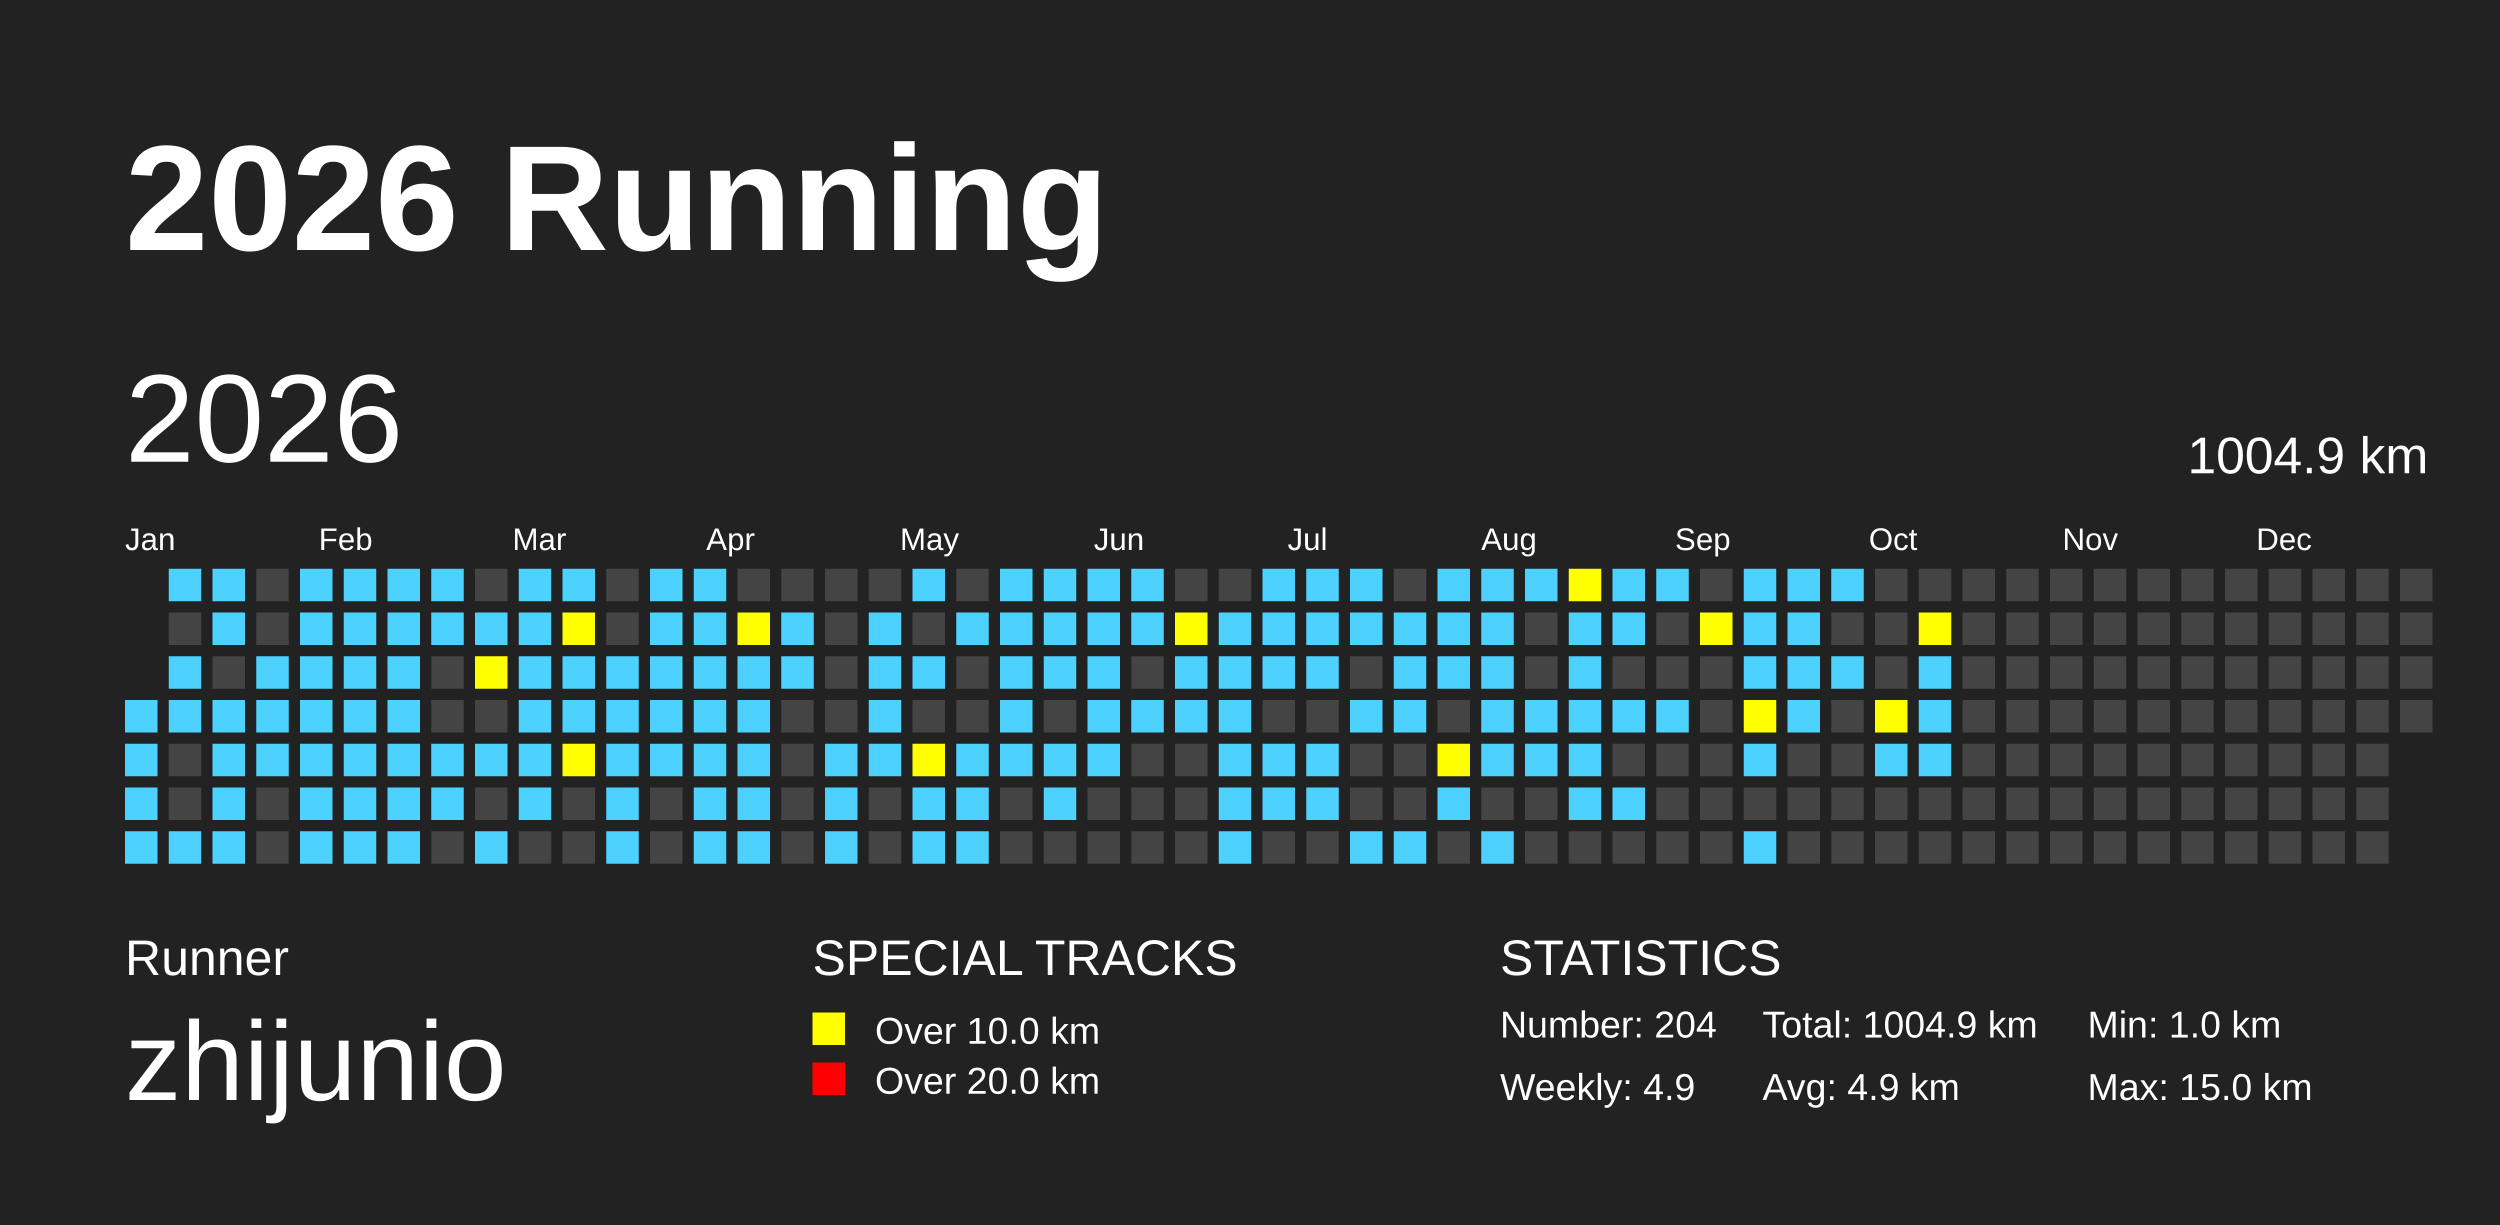
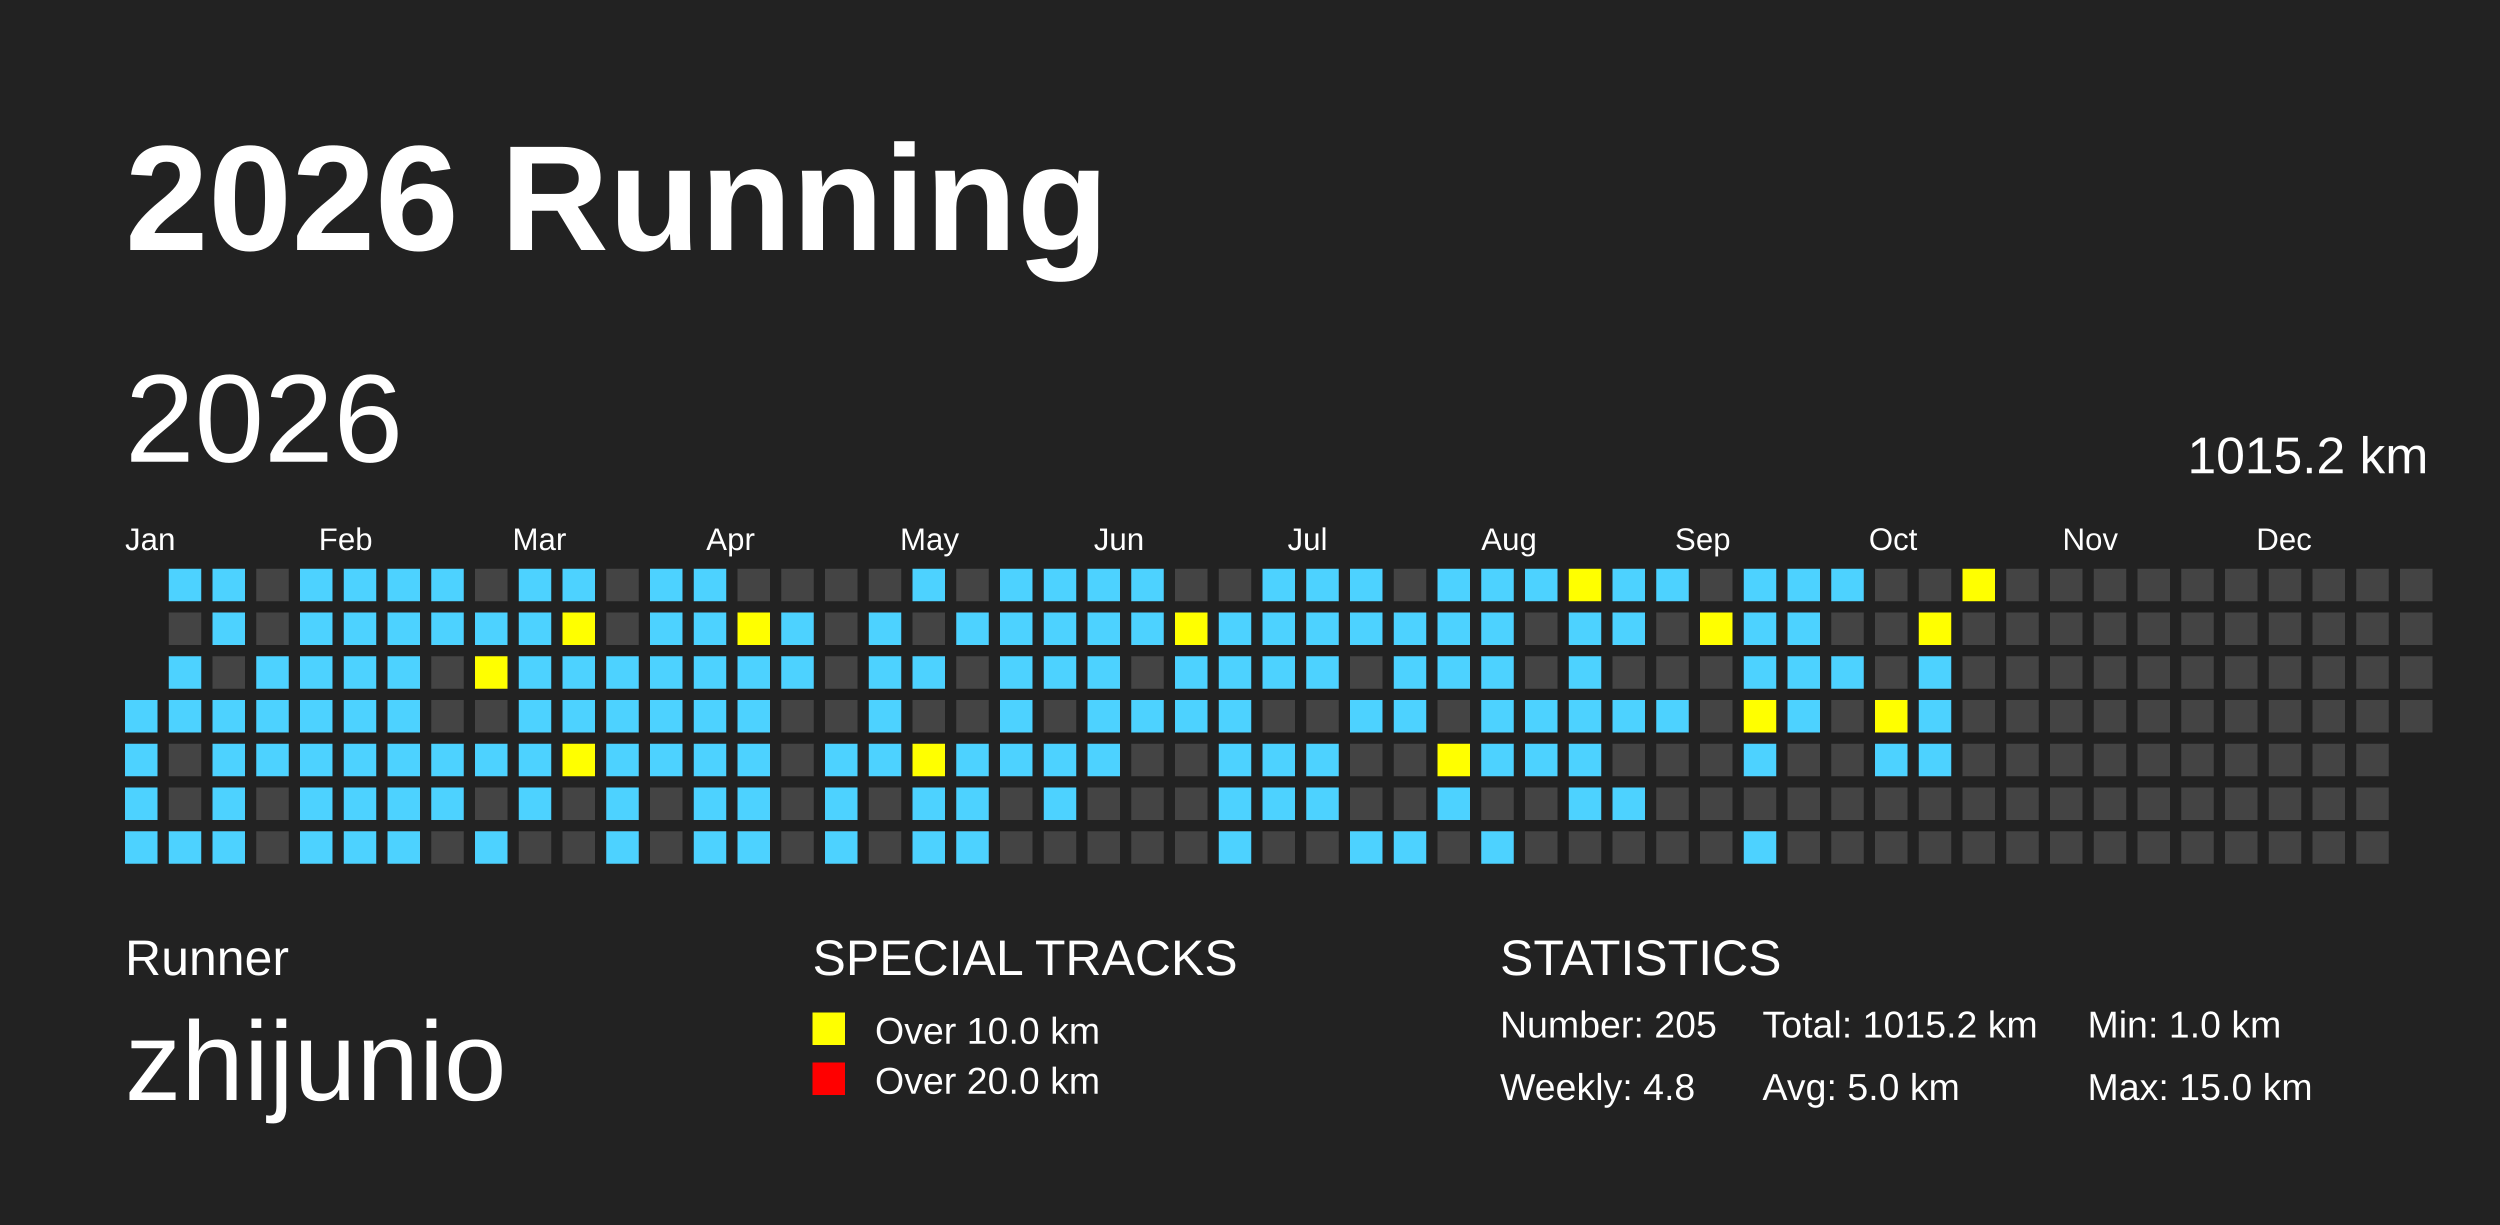
<svg xmlns="http://www.w3.org/2000/svg" baseProfile="full" height="98mm" version="1.1" viewBox="0,0,200,98" width="200mm">
  <defs>
    <pattern height="2" id="indoor-stripe" patternUnits="userSpaceOnUse" width="2">
      <line stroke="white" stroke-opacity="0.45" stroke-width="0.5" x1="0" x2="2" y1="2" y2="0" />
    </pattern>
  </defs>
  <rect fill="#222222" height="98" width="200" x="0" y="0" />
  <text fill="#FFFFFF" style="font-size:12px; font-family:Arial; font-weight:bold;" x="10" y="20">2026 Running</text>
  <text fill="#FFFFFF" style="font-size:4px; font-family:Arial" x="10" y="78">Runner</text>
  <text fill="#FFFFFF" style="font-size:9px; font-family:Arial" x="10" y="88">zhijunio</text>
  <text fill="#FFFFFF" style="font-size:4px; font-family:Arial" x="65" y="78">SPECIAL TRACKS</text>
  <rect fill="yellow" height="2.6" width="2.6" x="65" y="81" />
  <text fill="#FFFFFF" style="font-size:3px; font-family:Arial" x="70" y="83.5">Over 10.0 km</text>
  <rect fill="red" height="2.6" width="2.6" x="65" y="85" />
  <text fill="#FFFFFF" style="font-size:3px; font-family:Arial" x="70" y="87.5">Over 20.0 km</text>
  <text fill="#FFFFFF" style="font-size:4px; font-family:Arial" x="120" y="78">STATISTICS</text>
-   <text fill="#FFFFFF" style="font-size:3px; font-family:Arial" x="120" y="83">Number: 204</text>
-   <text fill="#FFFFFF" style="font-size:3px; font-family:Arial" x="120" y="88">Weekly: 4.9</text>
-   <text fill="#FFFFFF" style="font-size:3px; font-family:Arial" x="141" y="83">Total: 1004.9 km</text>
-   <text fill="#FFFFFF" style="font-size:3px; font-family:Arial" x="141" y="88">Avg: 4.9 km</text>
+   <text fill="#FFFFFF" style="font-size:3px; font-family:Arial" x="120" y="83">Number: 205</text>
+   <text fill="#FFFFFF" style="font-size:3px; font-family:Arial" x="120" y="88">Weekly: 4.8</text>
+   <text fill="#FFFFFF" style="font-size:3px; font-family:Arial" x="141" y="83">Total: 1015.2 km</text>
+   <text fill="#FFFFFF" style="font-size:3px; font-family:Arial" x="141" y="88">Avg: 5.0 km</text>
  <text fill="#FFFFFF" style="font-size:3px; font-family:Arial" x="167" y="83">Min: 1.0 km</text>
  <text fill="#FFFFFF" style="font-size:3px; font-family:Arial" x="167" y="88">Max: 15.0 km</text>
  <text dominant-baseline="hanging" fill="#FFFFFF" style="font-size:10.0px; font-family:Arial;" x="10" y="30">2026</text>
-   <text dominant-baseline="hanging" fill="#FFFFFF" style="font-size:4.125px; font-family:Arial;" x="175" y="35">1004.9 km</text>
+   <text dominant-baseline="hanging" fill="#FFFFFF" style="font-size:4.125px; font-family:Arial;" x="175" y="35">1015.2 km</text>
  <text fill="#FFFFFF" style="font-size:2.5px; font-family:Arial" x="10.0" y="44">Jan</text>
  <text fill="#FFFFFF" style="font-size:2.5px; font-family:Arial" x="25.5" y="44">Feb</text>
  <text fill="#FFFFFF" style="font-size:2.5px; font-family:Arial" x="41.0" y="44">Mar</text>
  <text fill="#FFFFFF" style="font-size:2.5px; font-family:Arial" x="56.5" y="44">Apr</text>
  <text fill="#FFFFFF" style="font-size:2.5px; font-family:Arial" x="72.0" y="44">May</text>
  <text fill="#FFFFFF" style="font-size:2.5px; font-family:Arial" x="87.5" y="44">Jun</text>
  <text fill="#FFFFFF" style="font-size:2.5px; font-family:Arial" x="103.0" y="44">Jul</text>
  <text fill="#FFFFFF" style="font-size:2.5px; font-family:Arial" x="118.5" y="44">Aug</text>
  <text fill="#FFFFFF" style="font-size:2.5px; font-family:Arial" x="134.0" y="44">Sep</text>
  <text fill="#FFFFFF" style="font-size:2.5px; font-family:Arial" x="149.5" y="44">Oct</text>
  <text fill="#FFFFFF" style="font-size:2.5px; font-family:Arial" x="165.0" y="44">Nov</text>
  <text fill="#FFFFFF" style="font-size:2.5px; font-family:Arial" x="180.5" y="44">Dec</text>
  <rect fill="#4DD2FF" height="2.6" width="2.6" x="10.0" y="56.0" />
  <rect fill="#4DD2FF" height="2.6" width="2.6" x="10.0" y="59.5" />
  <rect fill="#4DD2FF" height="2.6" width="2.6" x="10.0" y="63.0" />
  <rect fill="#4DD2FF" height="2.6" width="2.6" x="10.0" y="66.5" />
  <rect fill="#4DD2FF" height="2.6" width="2.6" x="13.5" y="45.5" />
  <rect fill="#444444" height="2.6" width="2.6" x="13.5" y="49.0" />
  <rect fill="#4DD2FF" height="2.6" width="2.6" x="13.5" y="52.5" />
  <rect fill="#4DD2FF" height="2.6" width="2.6" x="13.5" y="56.0" />
  <rect fill="#444444" height="2.6" width="2.6" x="13.5" y="59.5" />
  <rect fill="#444444" height="2.6" width="2.6" x="13.5" y="63.0" />
  <rect fill="#4DD2FF" height="2.6" width="2.6" x="13.5" y="66.5" />
  <rect fill="#4DD2FF" height="2.6" width="2.6" x="17.0" y="45.5" />
  <rect fill="#4DD2FF" height="2.6" width="2.6" x="17.0" y="49.0" />
  <rect fill="#444444" height="2.6" width="2.6" x="17.0" y="52.5" />
  <rect fill="#4DD2FF" height="2.6" width="2.6" x="17.0" y="56.0" />
  <rect fill="#4DD2FF" height="2.6" width="2.6" x="17.0" y="59.5" />
  <rect fill="#4DD2FF" height="2.6" width="2.6" x="17.0" y="63.0" />
  <rect fill="#4DD2FF" height="2.6" width="2.6" x="17.0" y="66.5" />
  <rect fill="#444444" height="2.6" width="2.6" x="20.5" y="45.5" />
  <rect fill="#444444" height="2.6" width="2.6" x="20.5" y="49.0" />
  <rect fill="#4DD2FF" height="2.6" width="2.6" x="20.5" y="52.5" />
  <rect fill="#4DD2FF" height="2.6" width="2.6" x="20.5" y="56.0" />
  <rect fill="#4DD2FF" height="2.6" width="2.6" x="20.5" y="59.5" />
  <rect fill="#444444" height="2.6" width="2.6" x="20.5" y="63.0" />
  <rect fill="#444444" height="2.6" width="2.6" x="20.5" y="66.5" />
  <rect fill="#4DD2FF" height="2.6" width="2.6" x="24.0" y="45.5" />
  <rect fill="#4DD2FF" height="2.6" width="2.6" x="24.0" y="49.0" />
  <rect fill="#4DD2FF" height="2.6" width="2.6" x="24.0" y="52.5" />
  <rect fill="#4DD2FF" height="2.6" width="2.6" x="24.0" y="56.0" />
  <rect fill="#4DD2FF" height="2.6" width="2.6" x="24.0" y="59.5" />
  <rect fill="#4DD2FF" height="2.6" width="2.6" x="24.0" y="63.0" />
  <rect fill="#4DD2FF" height="2.6" width="2.6" x="24.0" y="66.5" />
  <rect fill="#4DD2FF" height="2.6" width="2.6" x="27.5" y="45.5" />
  <rect fill="#4DD2FF" height="2.6" width="2.6" x="27.5" y="49.0" />
  <rect fill="#4DD2FF" height="2.6" width="2.6" x="27.5" y="52.5" />
  <rect fill="#4DD2FF" height="2.6" width="2.6" x="27.5" y="56.0" />
  <rect fill="#4DD2FF" height="2.6" width="2.6" x="27.5" y="59.5" />
  <rect fill="#4DD2FF" height="2.6" width="2.6" x="27.5" y="63.0" />
  <rect fill="#4DD2FF" height="2.6" width="2.6" x="27.5" y="66.5" />
  <rect fill="#4DD2FF" height="2.6" width="2.6" x="31.0" y="45.5" />
  <rect fill="#4DD2FF" height="2.6" width="2.6" x="31.0" y="49.0" />
  <rect fill="#4DD2FF" height="2.6" width="2.6" x="31.0" y="52.5" />
  <rect fill="#4DD2FF" height="2.6" width="2.6" x="31.0" y="56.0" />
  <rect fill="#4DD2FF" height="2.6" width="2.6" x="31.0" y="59.5" />
  <rect fill="#4DD2FF" height="2.6" width="2.6" x="31.0" y="63.0" />
  <rect fill="#4DD2FF" height="2.6" width="2.6" x="31.0" y="66.5" />
  <rect fill="#4DD2FF" height="2.6" width="2.6" x="34.5" y="45.5" />
  <rect fill="#4DD2FF" height="2.6" width="2.6" x="34.5" y="49.0" />
  <rect fill="#444444" height="2.6" width="2.6" x="34.5" y="52.5" />
  <rect fill="#444444" height="2.6" width="2.6" x="34.5" y="56.0" />
  <rect fill="#4DD2FF" height="2.6" width="2.6" x="34.5" y="59.5" />
  <rect fill="#4DD2FF" height="2.6" width="2.6" x="34.5" y="63.0" />
  <rect fill="#444444" height="2.6" width="2.6" x="34.5" y="66.5" />
  <rect fill="#444444" height="2.6" width="2.6" x="38.0" y="45.5" />
  <rect fill="#4DD2FF" height="2.6" width="2.6" x="38.0" y="49.0" />
  <rect fill="yellow" height="2.6" width="2.6" x="38.0" y="52.5" />
  <rect fill="#444444" height="2.6" width="2.6" x="38.0" y="56.0" />
  <rect fill="#4DD2FF" height="2.6" width="2.6" x="38.0" y="59.5" />
  <rect fill="#444444" height="2.6" width="2.6" x="38.0" y="63.0" />
  <rect fill="#4DD2FF" height="2.6" width="2.6" x="38.0" y="66.5" />
  <rect fill="#4DD2FF" height="2.6" width="2.6" x="41.5" y="45.5" />
  <rect fill="#4DD2FF" height="2.6" width="2.6" x="41.5" y="49.0" />
  <rect fill="#4DD2FF" height="2.6" width="2.6" x="41.5" y="52.5" />
  <rect fill="#4DD2FF" height="2.6" width="2.6" x="41.5" y="56.0" />
  <rect fill="#4DD2FF" height="2.6" width="2.6" x="41.5" y="59.5" />
  <rect fill="#4DD2FF" height="2.6" width="2.6" x="41.5" y="63.0" />
  <rect fill="#444444" height="2.6" width="2.6" x="41.5" y="66.5" />
  <rect fill="#4DD2FF" height="2.6" width="2.6" x="45.0" y="45.5" />
  <rect fill="yellow" height="2.6" width="2.6" x="45.0" y="49.0" />
  <rect fill="#4DD2FF" height="2.6" width="2.6" x="45.0" y="52.5" />
  <rect fill="#4DD2FF" height="2.6" width="2.6" x="45.0" y="56.0" />
  <rect fill="yellow" height="2.6" width="2.6" x="45.0" y="59.5" />
  <rect fill="#444444" height="2.6" width="2.6" x="45.0" y="63.0" />
  <rect fill="#444444" height="2.6" width="2.6" x="45.0" y="66.5" />
  <rect fill="#444444" height="2.6" width="2.6" x="48.5" y="45.5" />
  <rect fill="#444444" height="2.6" width="2.6" x="48.5" y="49.0" />
  <rect fill="#4DD2FF" height="2.6" width="2.6" x="48.5" y="52.5" />
  <rect fill="#4DD2FF" height="2.6" width="2.6" x="48.5" y="56.0" />
  <rect fill="#4DD2FF" height="2.6" width="2.6" x="48.5" y="59.5" />
  <rect fill="#4DD2FF" height="2.6" width="2.6" x="48.5" y="63.0" />
  <rect fill="#4DD2FF" height="2.6" width="2.6" x="48.5" y="66.5" />
  <rect fill="#4DD2FF" height="2.6" width="2.6" x="52.0" y="45.5" />
  <rect fill="#4DD2FF" height="2.6" width="2.6" x="52.0" y="49.0" />
  <rect fill="#4DD2FF" height="2.6" width="2.6" x="52.0" y="52.5" />
  <rect fill="#4DD2FF" height="2.6" width="2.6" x="52.0" y="56.0" />
  <rect fill="#4DD2FF" height="2.6" width="2.6" x="52.0" y="59.5" />
  <rect fill="#444444" height="2.6" width="2.6" x="52.0" y="63.0" />
  <rect fill="#444444" height="2.6" width="2.6" x="52.0" y="66.5" />
  <rect fill="#4DD2FF" height="2.6" width="2.6" x="55.5" y="45.5" />
  <rect fill="#4DD2FF" height="2.6" width="2.6" x="55.5" y="49.0" />
  <rect fill="#4DD2FF" height="2.6" width="2.6" x="55.5" y="52.5" />
  <rect fill="#4DD2FF" height="2.6" width="2.6" x="55.5" y="56.0" />
  <rect fill="#4DD2FF" height="2.6" width="2.6" x="55.5" y="59.5" />
  <rect fill="#4DD2FF" height="2.6" width="2.6" x="55.5" y="63.0" />
  <rect fill="#4DD2FF" height="2.6" width="2.6" x="55.5" y="66.5" />
  <rect fill="#444444" height="2.6" width="2.6" x="59.0" y="45.5" />
  <rect fill="yellow" height="2.6" width="2.6" x="59.0" y="49.0" />
  <rect fill="#4DD2FF" height="2.6" width="2.6" x="59.0" y="52.5" />
  <rect fill="#4DD2FF" height="2.6" width="2.6" x="59.0" y="56.0" />
  <rect fill="#4DD2FF" height="2.6" width="2.6" x="59.0" y="59.5" />
  <rect fill="#4DD2FF" height="2.6" width="2.6" x="59.0" y="63.0" />
  <rect fill="#4DD2FF" height="2.6" width="2.6" x="59.0" y="66.5" />
  <rect fill="#444444" height="2.6" width="2.6" x="62.5" y="45.5" />
  <rect fill="#4DD2FF" height="2.6" width="2.6" x="62.5" y="49.0" />
  <rect fill="#4DD2FF" height="2.6" width="2.6" x="62.5" y="52.5" />
  <rect fill="#444444" height="2.6" width="2.6" x="62.5" y="56.0" />
  <rect fill="#444444" height="2.6" width="2.6" x="62.5" y="59.5" />
  <rect fill="#444444" height="2.6" width="2.6" x="62.5" y="63.0" />
  <rect fill="#444444" height="2.6" width="2.6" x="62.5" y="66.5" />
  <rect fill="#444444" height="2.6" width="2.6" x="66.0" y="45.5" />
  <rect fill="#444444" height="2.6" width="2.6" x="66.0" y="49.0" />
  <rect fill="#444444" height="2.6" width="2.6" x="66.0" y="52.5" />
  <rect fill="#444444" height="2.6" width="2.6" x="66.0" y="56.0" />
  <rect fill="#4DD2FF" height="2.6" width="2.6" x="66.0" y="59.5" />
  <rect fill="#4DD2FF" height="2.6" width="2.6" x="66.0" y="63.0" />
  <rect fill="#4DD2FF" height="2.6" width="2.6" x="66.0" y="66.5" />
  <rect fill="#444444" height="2.6" width="2.6" x="69.5" y="45.5" />
  <rect fill="#4DD2FF" height="2.6" width="2.6" x="69.5" y="49.0" />
  <rect fill="#4DD2FF" height="2.6" width="2.6" x="69.5" y="52.5" />
  <rect fill="#4DD2FF" height="2.6" width="2.6" x="69.5" y="56.0" />
  <rect fill="#4DD2FF" height="2.6" width="2.6" x="69.5" y="59.5" />
  <rect fill="#444444" height="2.6" width="2.6" x="69.5" y="63.0" />
  <rect fill="#444444" height="2.6" width="2.6" x="69.5" y="66.5" />
  <rect fill="#4DD2FF" height="2.6" width="2.6" x="73.0" y="45.5" />
  <rect fill="#444444" height="2.6" width="2.6" x="73.0" y="49.0" />
  <rect fill="#4DD2FF" height="2.6" width="2.6" x="73.0" y="52.5" />
  <rect fill="#444444" height="2.6" width="2.6" x="73.0" y="56.0" />
  <rect fill="yellow" height="2.6" width="2.6" x="73.0" y="59.5" />
  <rect fill="#4DD2FF" height="2.6" width="2.6" x="73.0" y="63.0" />
  <rect fill="#4DD2FF" height="2.6" width="2.6" x="73.0" y="66.5" />
  <rect fill="#444444" height="2.6" width="2.6" x="76.5" y="45.5" />
  <rect fill="#4DD2FF" height="2.6" width="2.6" x="76.5" y="49.0" />
  <rect fill="#444444" height="2.6" width="2.6" x="76.5" y="52.5" />
  <rect fill="#444444" height="2.6" width="2.6" x="76.5" y="56.0" />
  <rect fill="#4DD2FF" height="2.6" width="2.6" x="76.5" y="59.5" />
  <rect fill="#4DD2FF" height="2.6" width="2.6" x="76.5" y="63.0" />
  <rect fill="#4DD2FF" height="2.6" width="2.6" x="76.5" y="66.5" />
  <rect fill="#4DD2FF" height="2.6" width="2.6" x="80.0" y="45.5" />
  <rect fill="#4DD2FF" height="2.6" width="2.6" x="80.0" y="49.0" />
  <rect fill="#4DD2FF" height="2.6" width="2.6" x="80.0" y="52.5" />
  <rect fill="#4DD2FF" height="2.6" width="2.6" x="80.0" y="56.0" />
  <rect fill="#4DD2FF" height="2.6" width="2.6" x="80.0" y="59.5" />
  <rect fill="#444444" height="2.6" width="2.6" x="80.0" y="63.0" />
  <rect fill="#444444" height="2.6" width="2.6" x="80.0" y="66.5" />
  <rect fill="#4DD2FF" height="2.6" width="2.6" x="83.5" y="45.5" />
  <rect fill="#4DD2FF" height="2.6" width="2.6" x="83.5" y="49.0" />
  <rect fill="#4DD2FF" height="2.6" width="2.6" x="83.5" y="52.5" />
  <rect fill="#444444" height="2.6" width="2.6" x="83.5" y="56.0" />
  <rect fill="#4DD2FF" height="2.6" width="2.6" x="83.5" y="59.5" />
  <rect fill="#4DD2FF" height="2.6" width="2.6" x="83.5" y="63.0" />
  <rect fill="#444444" height="2.6" width="2.6" x="83.5" y="66.5" />
  <rect fill="#4DD2FF" height="2.6" width="2.6" x="87.0" y="45.5" />
  <rect fill="#4DD2FF" height="2.6" width="2.6" x="87.0" y="49.0" />
  <rect fill="#4DD2FF" height="2.6" width="2.6" x="87.0" y="52.5" />
  <rect fill="#4DD2FF" height="2.6" width="2.6" x="87.0" y="56.0" />
  <rect fill="#4DD2FF" height="2.6" width="2.6" x="87.0" y="59.5" />
  <rect fill="#444444" height="2.6" width="2.6" x="87.0" y="63.0" />
  <rect fill="#444444" height="2.6" width="2.6" x="87.0" y="66.5" />
  <rect fill="#4DD2FF" height="2.6" width="2.6" x="90.5" y="45.5" />
  <rect fill="#4DD2FF" height="2.6" width="2.6" x="90.5" y="49.0" />
  <rect fill="#444444" height="2.6" width="2.6" x="90.5" y="52.5" />
  <rect fill="#4DD2FF" height="2.6" width="2.6" x="90.5" y="56.0" />
  <rect fill="#444444" height="2.6" width="2.6" x="90.5" y="59.5" />
  <rect fill="#444444" height="2.6" width="2.6" x="90.5" y="63.0" />
  <rect fill="#444444" height="2.6" width="2.6" x="90.5" y="66.5" />
  <rect fill="#444444" height="2.6" width="2.6" x="94.0" y="45.5" />
  <rect fill="yellow" height="2.6" width="2.6" x="94.0" y="49.0" />
  <rect fill="#4DD2FF" height="2.6" width="2.6" x="94.0" y="52.5" />
  <rect fill="#4DD2FF" height="2.6" width="2.6" x="94.0" y="56.0" />
  <rect fill="#444444" height="2.6" width="2.6" x="94.0" y="59.5" />
  <rect fill="#444444" height="2.6" width="2.6" x="94.0" y="63.0" />
  <rect fill="#444444" height="2.6" width="2.6" x="94.0" y="66.5" />
  <rect fill="#444444" height="2.6" width="2.6" x="97.5" y="45.5" />
  <rect fill="#4DD2FF" height="2.6" width="2.6" x="97.5" y="49.0" />
  <rect fill="#4DD2FF" height="2.6" width="2.6" x="97.5" y="52.5" />
  <rect fill="#4DD2FF" height="2.6" width="2.6" x="97.5" y="56.0" />
  <rect fill="#4DD2FF" height="2.6" width="2.6" x="97.5" y="59.5" />
  <rect fill="#4DD2FF" height="2.6" width="2.6" x="97.5" y="63.0" />
  <rect fill="#4DD2FF" height="2.6" width="2.6" x="97.5" y="66.5" />
  <rect fill="#4DD2FF" height="2.6" width="2.6" x="101.0" y="45.5" />
  <rect fill="#4DD2FF" height="2.6" width="2.6" x="101.0" y="49.0" />
  <rect fill="#4DD2FF" height="2.6" width="2.6" x="101.0" y="52.5" />
  <rect fill="#444444" height="2.6" width="2.6" x="101.0" y="56.0" />
  <rect fill="#4DD2FF" height="2.6" width="2.6" x="101.0" y="59.5" />
  <rect fill="#4DD2FF" height="2.6" width="2.6" x="101.0" y="63.0" />
  <rect fill="#444444" height="2.6" width="2.6" x="101.0" y="66.5" />
  <rect fill="#4DD2FF" height="2.6" width="2.6" x="104.5" y="45.5" />
  <rect fill="#4DD2FF" height="2.6" width="2.6" x="104.5" y="49.0" />
  <rect fill="#4DD2FF" height="2.6" width="2.6" x="104.5" y="52.5" />
  <rect fill="#444444" height="2.6" width="2.6" x="104.5" y="56.0" />
  <rect fill="#4DD2FF" height="2.6" width="2.6" x="104.5" y="59.5" />
  <rect fill="#4DD2FF" height="2.6" width="2.6" x="104.5" y="63.0" />
  <rect fill="#444444" height="2.6" width="2.6" x="104.5" y="66.5" />
  <rect fill="#4DD2FF" height="2.6" width="2.6" x="108.0" y="45.5" />
  <rect fill="#4DD2FF" height="2.6" width="2.6" x="108.0" y="49.0" />
  <rect fill="#444444" height="2.6" width="2.6" x="108.0" y="52.5" />
  <rect fill="#4DD2FF" height="2.6" width="2.6" x="108.0" y="56.0" />
  <rect fill="#444444" height="2.6" width="2.6" x="108.0" y="59.5" />
  <rect fill="#444444" height="2.6" width="2.6" x="108.0" y="63.0" />
  <rect fill="#4DD2FF" height="2.6" width="2.6" x="108.0" y="66.5" />
  <rect fill="#444444" height="2.6" width="2.6" x="111.5" y="45.5" />
  <rect fill="#4DD2FF" height="2.6" width="2.6" x="111.5" y="49.0" />
  <rect fill="#4DD2FF" height="2.6" width="2.6" x="111.5" y="52.5" />
  <rect fill="#4DD2FF" height="2.6" width="2.6" x="111.5" y="56.0" />
  <rect fill="#444444" height="2.6" width="2.6" x="111.5" y="59.5" />
  <rect fill="#444444" height="2.6" width="2.6" x="111.5" y="63.0" />
  <rect fill="#4DD2FF" height="2.6" width="2.6" x="111.5" y="66.5" />
  <rect fill="#4DD2FF" height="2.6" width="2.6" x="115.0" y="45.5" />
  <rect fill="#4DD2FF" height="2.6" width="2.6" x="115.0" y="49.0" />
  <rect fill="#4DD2FF" height="2.6" width="2.6" x="115.0" y="52.5" />
  <rect fill="#444444" height="2.6" width="2.6" x="115.0" y="56.0" />
  <rect fill="yellow" height="2.6" width="2.6" x="115.0" y="59.5" />
  <rect fill="#4DD2FF" height="2.6" width="2.6" x="115.0" y="63.0" />
  <rect fill="#444444" height="2.6" width="2.6" x="115.0" y="66.5" />
  <rect fill="#4DD2FF" height="2.6" width="2.6" x="118.5" y="45.5" />
  <rect fill="#4DD2FF" height="2.6" width="2.6" x="118.5" y="49.0" />
  <rect fill="#4DD2FF" height="2.6" width="2.6" x="118.5" y="52.5" />
  <rect fill="#4DD2FF" height="2.6" width="2.6" x="118.5" y="56.0" />
  <rect fill="#4DD2FF" height="2.6" width="2.6" x="118.5" y="59.5" />
  <rect fill="#444444" height="2.6" width="2.6" x="118.5" y="63.0" />
  <rect fill="#4DD2FF" height="2.6" width="2.6" x="118.5" y="66.5" />
  <rect fill="#4DD2FF" height="2.6" width="2.6" x="122.0" y="45.5" />
  <rect fill="#444444" height="2.6" width="2.6" x="122.0" y="49.0" />
  <rect fill="#444444" height="2.6" width="2.6" x="122.0" y="52.5" />
  <rect fill="#4DD2FF" height="2.6" width="2.6" x="122.0" y="56.0" />
  <rect fill="#4DD2FF" height="2.6" width="2.6" x="122.0" y="59.5" />
  <rect fill="#444444" height="2.6" width="2.6" x="122.0" y="63.0" />
  <rect fill="#444444" height="2.6" width="2.6" x="122.0" y="66.5" />
  <rect fill="yellow" height="2.6" width="2.6" x="125.5" y="45.5" />
  <rect fill="#4DD2FF" height="2.6" width="2.6" x="125.5" y="49.0" />
  <rect fill="#4DD2FF" height="2.6" width="2.6" x="125.5" y="52.5" />
  <rect fill="#4DD2FF" height="2.6" width="2.6" x="125.5" y="56.0" />
  <rect fill="#4DD2FF" height="2.6" width="2.6" x="125.5" y="59.5" />
  <rect fill="#4DD2FF" height="2.6" width="2.6" x="125.5" y="63.0" />
  <rect fill="#444444" height="2.6" width="2.6" x="125.5" y="66.5" />
  <rect fill="#4DD2FF" height="2.6" width="2.6" x="129.0" y="45.5" />
  <rect fill="#4DD2FF" height="2.6" width="2.6" x="129.0" y="49.0" />
  <rect fill="#444444" height="2.6" width="2.6" x="129.0" y="52.5" />
  <rect fill="#4DD2FF" height="2.6" width="2.6" x="129.0" y="56.0" />
  <rect fill="#444444" height="2.6" width="2.6" x="129.0" y="59.5" />
  <rect fill="#4DD2FF" height="2.6" width="2.6" x="129.0" y="63.0" />
  <rect fill="#444444" height="2.6" width="2.6" x="129.0" y="66.5" />
  <rect fill="#4DD2FF" height="2.6" width="2.6" x="132.5" y="45.5" />
  <rect fill="#444444" height="2.6" width="2.6" x="132.5" y="49.0" />
  <rect fill="#444444" height="2.6" width="2.6" x="132.5" y="52.5" />
  <rect fill="#4DD2FF" height="2.6" width="2.6" x="132.5" y="56.0" />
  <rect fill="#444444" height="2.6" width="2.6" x="132.5" y="59.5" />
  <rect fill="#444444" height="2.6" width="2.6" x="132.5" y="63.0" />
  <rect fill="#444444" height="2.6" width="2.6" x="132.5" y="66.5" />
  <rect fill="#444444" height="2.6" width="2.6" x="136.0" y="45.5" />
  <rect fill="yellow" height="2.6" width="2.6" x="136.0" y="49.0" />
  <rect fill="#444444" height="2.6" width="2.6" x="136.0" y="52.5" />
  <rect fill="#444444" height="2.6" width="2.6" x="136.0" y="56.0" />
  <rect fill="#444444" height="2.6" width="2.6" x="136.0" y="59.5" />
  <rect fill="#444444" height="2.6" width="2.6" x="136.0" y="63.0" />
  <rect fill="#444444" height="2.6" width="2.6" x="136.0" y="66.5" />
  <rect fill="#4DD2FF" height="2.6" width="2.6" x="139.5" y="45.5" />
  <rect fill="#4DD2FF" height="2.6" width="2.6" x="139.5" y="49.0" />
  <rect fill="#4DD2FF" height="2.6" width="2.6" x="139.5" y="52.5" />
  <rect fill="yellow" height="2.6" width="2.6" x="139.5" y="56.0" />
  <rect fill="#4DD2FF" height="2.6" width="2.6" x="139.5" y="59.5" />
  <rect fill="#444444" height="2.6" width="2.6" x="139.5" y="63.0" />
  <rect fill="#4DD2FF" height="2.6" width="2.6" x="139.5" y="66.5" />
  <rect fill="#4DD2FF" height="2.6" width="2.6" x="143.0" y="45.5" />
  <rect fill="#4DD2FF" height="2.6" width="2.6" x="143.0" y="49.0" />
  <rect fill="#4DD2FF" height="2.6" width="2.6" x="143.0" y="52.5" />
  <rect fill="#4DD2FF" height="2.6" width="2.6" x="143.0" y="56.0" />
  <rect fill="#444444" height="2.6" width="2.6" x="143.0" y="59.5" />
  <rect fill="#444444" height="2.6" width="2.6" x="143.0" y="63.0" />
  <rect fill="#444444" height="2.6" width="2.6" x="143.0" y="66.5" />
  <rect fill="#4DD2FF" height="2.6" width="2.6" x="146.5" y="45.5" />
  <rect fill="#444444" height="2.6" width="2.6" x="146.5" y="49.0" />
  <rect fill="#4DD2FF" height="2.6" width="2.6" x="146.5" y="52.5" />
  <rect fill="#444444" height="2.6" width="2.6" x="146.5" y="56.0" />
  <rect fill="#444444" height="2.6" width="2.6" x="146.5" y="59.5" />
  <rect fill="#444444" height="2.6" width="2.6" x="146.5" y="63.0" />
  <rect fill="#444444" height="2.6" width="2.6" x="146.5" y="66.5" />
  <rect fill="#444444" height="2.6" width="2.6" x="150.0" y="45.5" />
  <rect fill="#444444" height="2.6" width="2.6" x="150.0" y="49.0" />
  <rect fill="#444444" height="2.6" width="2.6" x="150.0" y="52.5" />
  <rect fill="yellow" height="2.6" width="2.6" x="150.0" y="56.0" />
  <rect fill="#4DD2FF" height="2.6" width="2.6" x="150.0" y="59.5" />
  <rect fill="#444444" height="2.6" width="2.6" x="150.0" y="63.0" />
  <rect fill="#444444" height="2.6" width="2.6" x="150.0" y="66.5" />
  <rect fill="#444444" height="2.6" width="2.6" x="153.5" y="45.5" />
  <rect fill="yellow" height="2.6" width="2.6" x="153.5" y="49.0" />
  <rect fill="#4DD2FF" height="2.6" width="2.6" x="153.5" y="52.5" />
  <rect fill="#4DD2FF" height="2.6" width="2.6" x="153.5" y="56.0" />
  <rect fill="#4DD2FF" height="2.6" width="2.6" x="153.5" y="59.5" />
  <rect fill="#444444" height="2.6" width="2.6" x="153.5" y="63.0" />
  <rect fill="#444444" height="2.6" width="2.6" x="153.5" y="66.5" />
-   <rect fill="#444444" height="2.6" width="2.6" x="157.0" y="45.5" />
+   <rect fill="yellow" height="2.6" width="2.6" x="157.0" y="45.5" />
  <rect fill="#444444" height="2.6" width="2.6" x="157.0" y="49.0" />
  <rect fill="#444444" height="2.6" width="2.6" x="157.0" y="52.5" />
  <rect fill="#444444" height="2.6" width="2.6" x="157.0" y="56.0" />
  <rect fill="#444444" height="2.6" width="2.6" x="157.0" y="59.5" />
  <rect fill="#444444" height="2.6" width="2.6" x="157.0" y="63.0" />
  <rect fill="#444444" height="2.6" width="2.6" x="157.0" y="66.5" />
  <rect fill="#444444" height="2.6" width="2.6" x="160.5" y="45.5" />
  <rect fill="#444444" height="2.6" width="2.6" x="160.5" y="49.0" />
  <rect fill="#444444" height="2.6" width="2.6" x="160.5" y="52.5" />
  <rect fill="#444444" height="2.6" width="2.6" x="160.5" y="56.0" />
  <rect fill="#444444" height="2.6" width="2.6" x="160.5" y="59.5" />
  <rect fill="#444444" height="2.6" width="2.6" x="160.5" y="63.0" />
  <rect fill="#444444" height="2.6" width="2.6" x="160.5" y="66.5" />
  <rect fill="#444444" height="2.6" width="2.6" x="164.0" y="45.5" />
  <rect fill="#444444" height="2.6" width="2.6" x="164.0" y="49.0" />
  <rect fill="#444444" height="2.6" width="2.6" x="164.0" y="52.5" />
  <rect fill="#444444" height="2.6" width="2.6" x="164.0" y="56.0" />
  <rect fill="#444444" height="2.6" width="2.6" x="164.0" y="59.5" />
  <rect fill="#444444" height="2.6" width="2.6" x="164.0" y="63.0" />
  <rect fill="#444444" height="2.6" width="2.6" x="164.0" y="66.5" />
  <rect fill="#444444" height="2.6" width="2.6" x="167.5" y="45.5" />
  <rect fill="#444444" height="2.6" width="2.6" x="167.5" y="49.0" />
  <rect fill="#444444" height="2.6" width="2.6" x="167.5" y="52.5" />
  <rect fill="#444444" height="2.6" width="2.6" x="167.5" y="56.0" />
  <rect fill="#444444" height="2.6" width="2.6" x="167.5" y="59.5" />
  <rect fill="#444444" height="2.6" width="2.6" x="167.5" y="63.0" />
  <rect fill="#444444" height="2.6" width="2.6" x="167.5" y="66.5" />
  <rect fill="#444444" height="2.6" width="2.6" x="171.0" y="45.5" />
  <rect fill="#444444" height="2.6" width="2.6" x="171.0" y="49.0" />
  <rect fill="#444444" height="2.6" width="2.6" x="171.0" y="52.5" />
  <rect fill="#444444" height="2.6" width="2.6" x="171.0" y="56.0" />
  <rect fill="#444444" height="2.6" width="2.6" x="171.0" y="59.5" />
  <rect fill="#444444" height="2.6" width="2.6" x="171.0" y="63.0" />
  <rect fill="#444444" height="2.6" width="2.6" x="171.0" y="66.5" />
  <rect fill="#444444" height="2.6" width="2.6" x="174.5" y="45.5" />
  <rect fill="#444444" height="2.6" width="2.6" x="174.5" y="49.0" />
  <rect fill="#444444" height="2.6" width="2.6" x="174.5" y="52.5" />
  <rect fill="#444444" height="2.6" width="2.6" x="174.5" y="56.0" />
  <rect fill="#444444" height="2.6" width="2.6" x="174.5" y="59.5" />
  <rect fill="#444444" height="2.6" width="2.6" x="174.5" y="63.0" />
  <rect fill="#444444" height="2.6" width="2.6" x="174.5" y="66.5" />
  <rect fill="#444444" height="2.6" width="2.6" x="178.0" y="45.5" />
  <rect fill="#444444" height="2.6" width="2.6" x="178.0" y="49.0" />
  <rect fill="#444444" height="2.6" width="2.6" x="178.0" y="52.5" />
  <rect fill="#444444" height="2.6" width="2.6" x="178.0" y="56.0" />
  <rect fill="#444444" height="2.6" width="2.6" x="178.0" y="59.5" />
  <rect fill="#444444" height="2.6" width="2.6" x="178.0" y="63.0" />
  <rect fill="#444444" height="2.6" width="2.6" x="178.0" y="66.5" />
  <rect fill="#444444" height="2.6" width="2.6" x="181.5" y="45.5" />
  <rect fill="#444444" height="2.6" width="2.6" x="181.5" y="49.0" />
  <rect fill="#444444" height="2.6" width="2.6" x="181.5" y="52.5" />
  <rect fill="#444444" height="2.6" width="2.6" x="181.5" y="56.0" />
  <rect fill="#444444" height="2.6" width="2.6" x="181.5" y="59.5" />
  <rect fill="#444444" height="2.6" width="2.6" x="181.5" y="63.0" />
  <rect fill="#444444" height="2.6" width="2.6" x="181.5" y="66.5" />
  <rect fill="#444444" height="2.6" width="2.6" x="185.0" y="45.5" />
  <rect fill="#444444" height="2.6" width="2.6" x="185.0" y="49.0" />
  <rect fill="#444444" height="2.6" width="2.6" x="185.0" y="52.5" />
  <rect fill="#444444" height="2.6" width="2.6" x="185.0" y="56.0" />
  <rect fill="#444444" height="2.6" width="2.6" x="185.0" y="59.5" />
  <rect fill="#444444" height="2.6" width="2.6" x="185.0" y="63.0" />
  <rect fill="#444444" height="2.6" width="2.6" x="185.0" y="66.5" />
  <rect fill="#444444" height="2.6" width="2.6" x="188.5" y="45.5" />
  <rect fill="#444444" height="2.6" width="2.6" x="188.5" y="49.0" />
  <rect fill="#444444" height="2.6" width="2.6" x="188.5" y="52.5" />
  <rect fill="#444444" height="2.6" width="2.6" x="188.5" y="56.0" />
  <rect fill="#444444" height="2.6" width="2.6" x="188.5" y="59.5" />
  <rect fill="#444444" height="2.6" width="2.6" x="188.5" y="63.0" />
  <rect fill="#444444" height="2.6" width="2.6" x="188.5" y="66.5" />
  <rect fill="#444444" height="2.6" width="2.6" x="192.0" y="45.5" />
  <rect fill="#444444" height="2.6" width="2.6" x="192.0" y="49.0" />
  <rect fill="#444444" height="2.6" width="2.6" x="192.0" y="52.5" />
  <rect fill="#444444" height="2.6" width="2.6" x="192.0" y="56.0" />
</svg>
